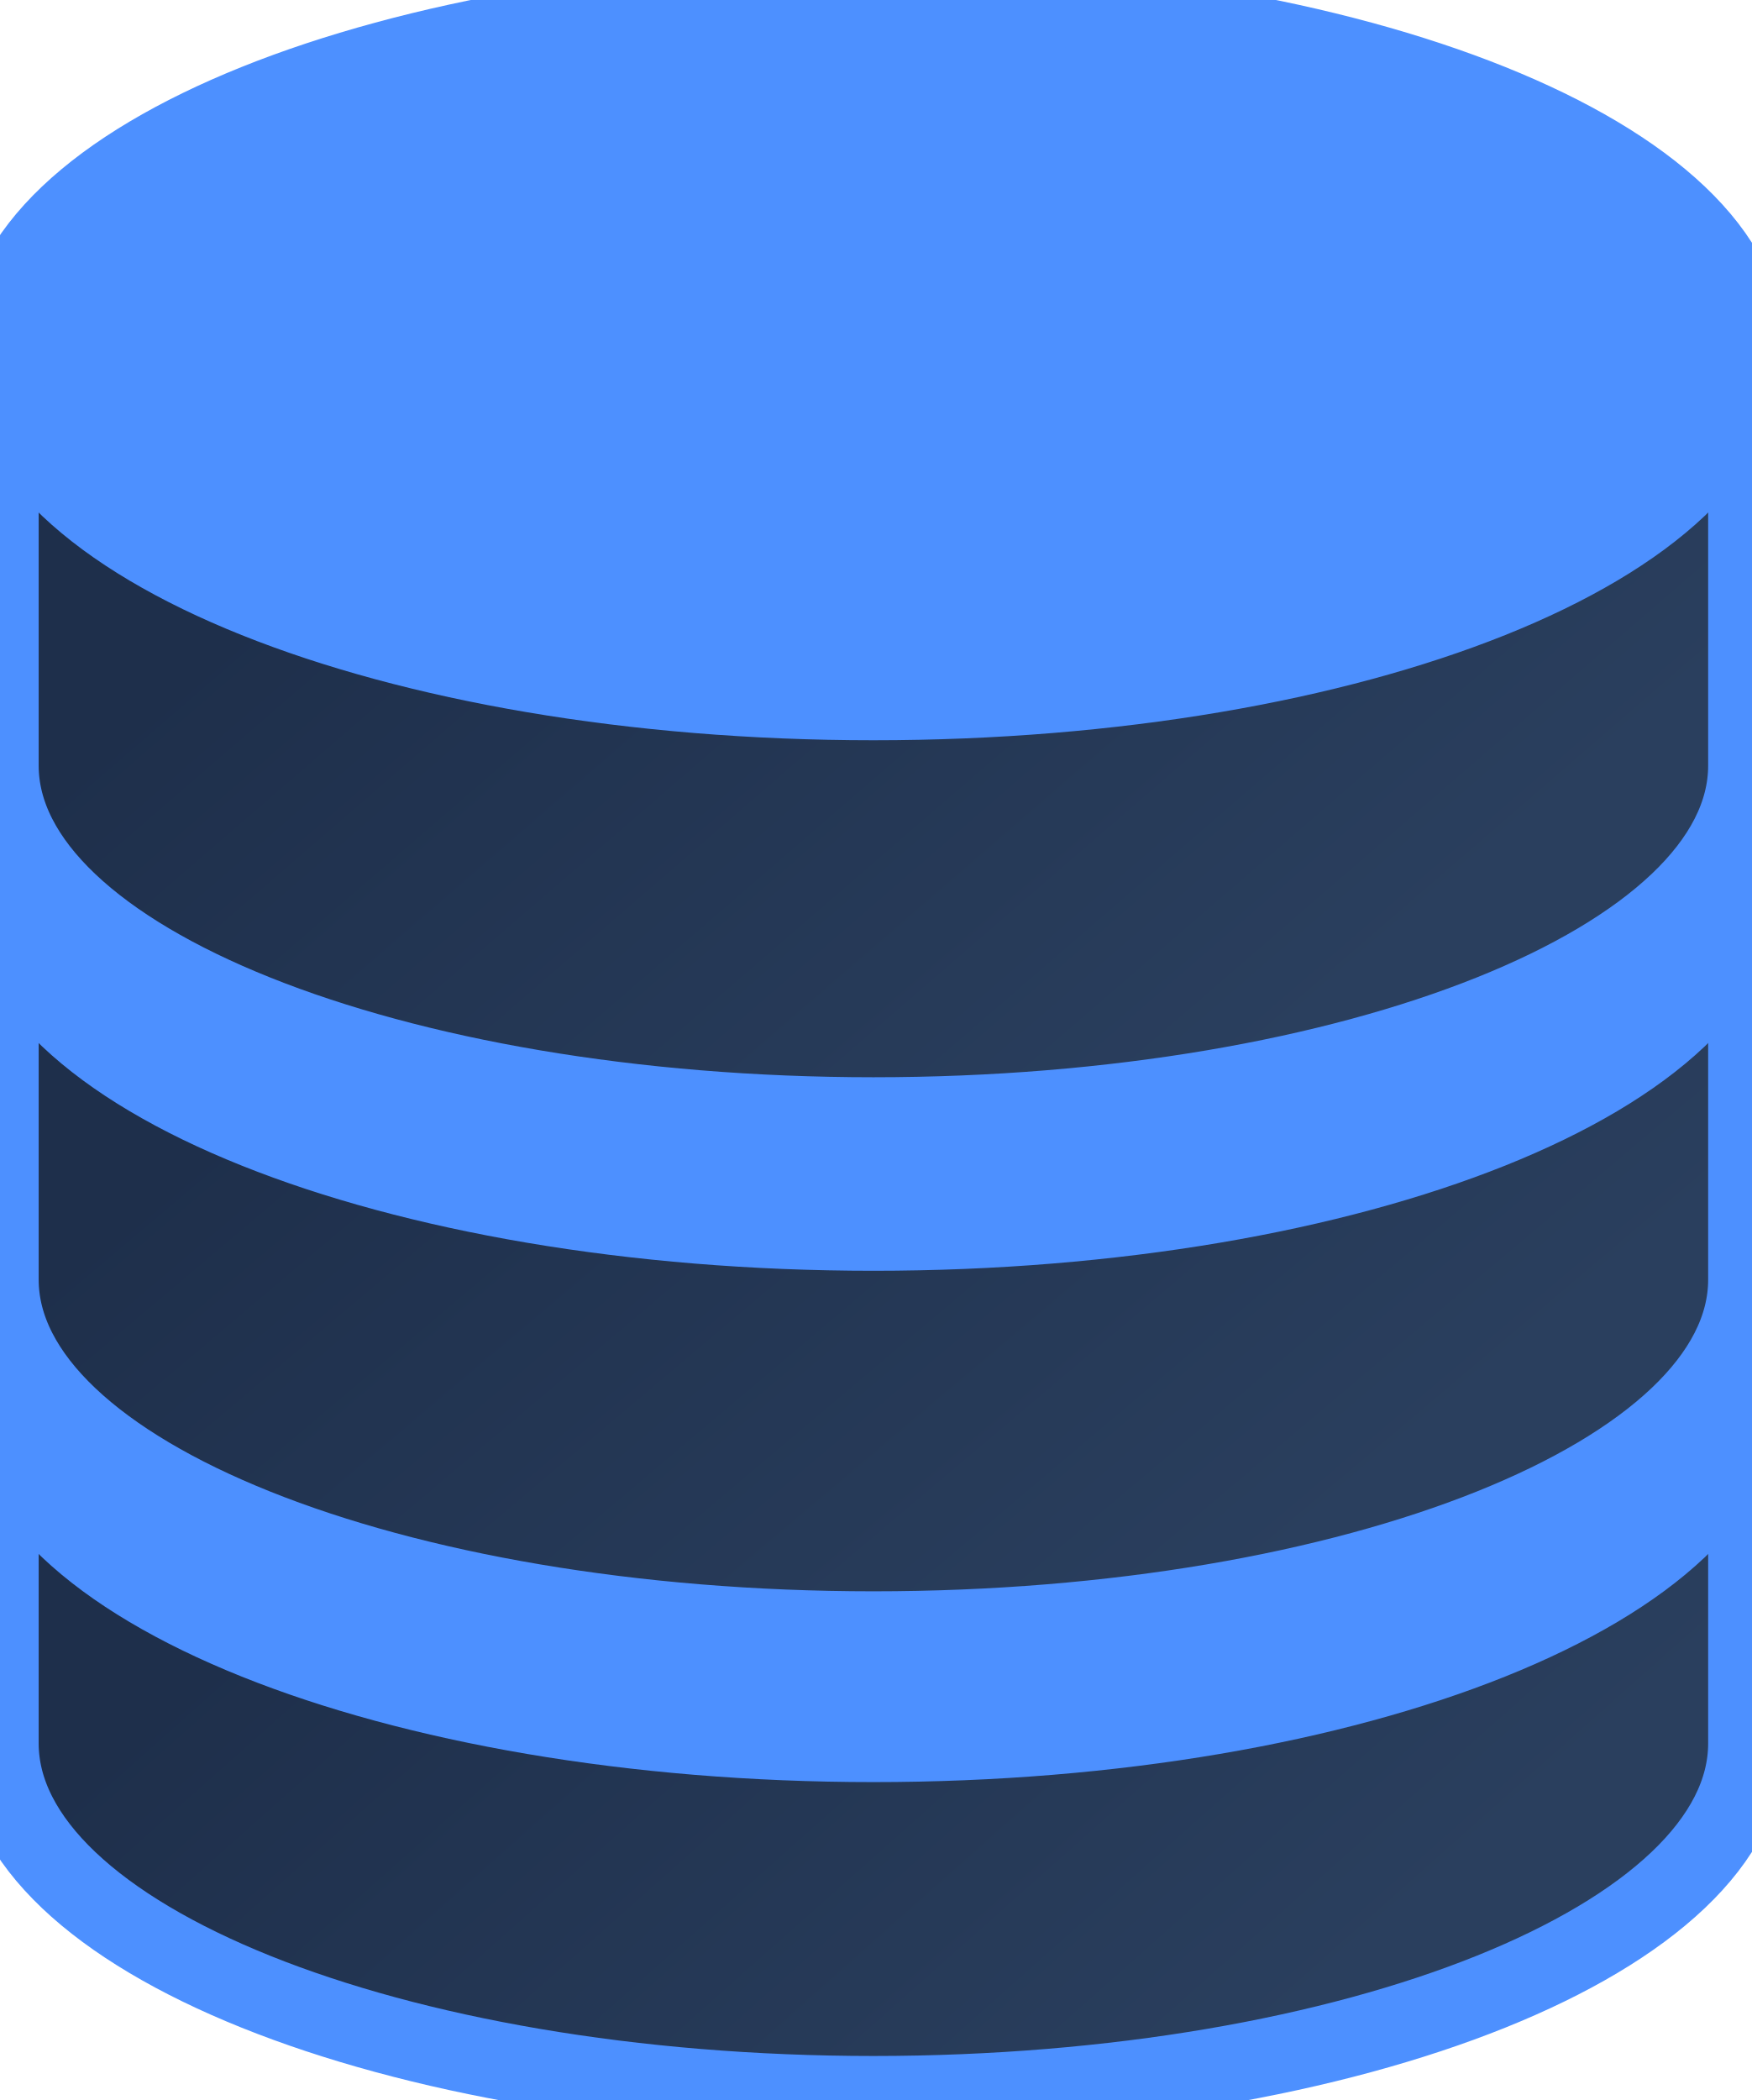
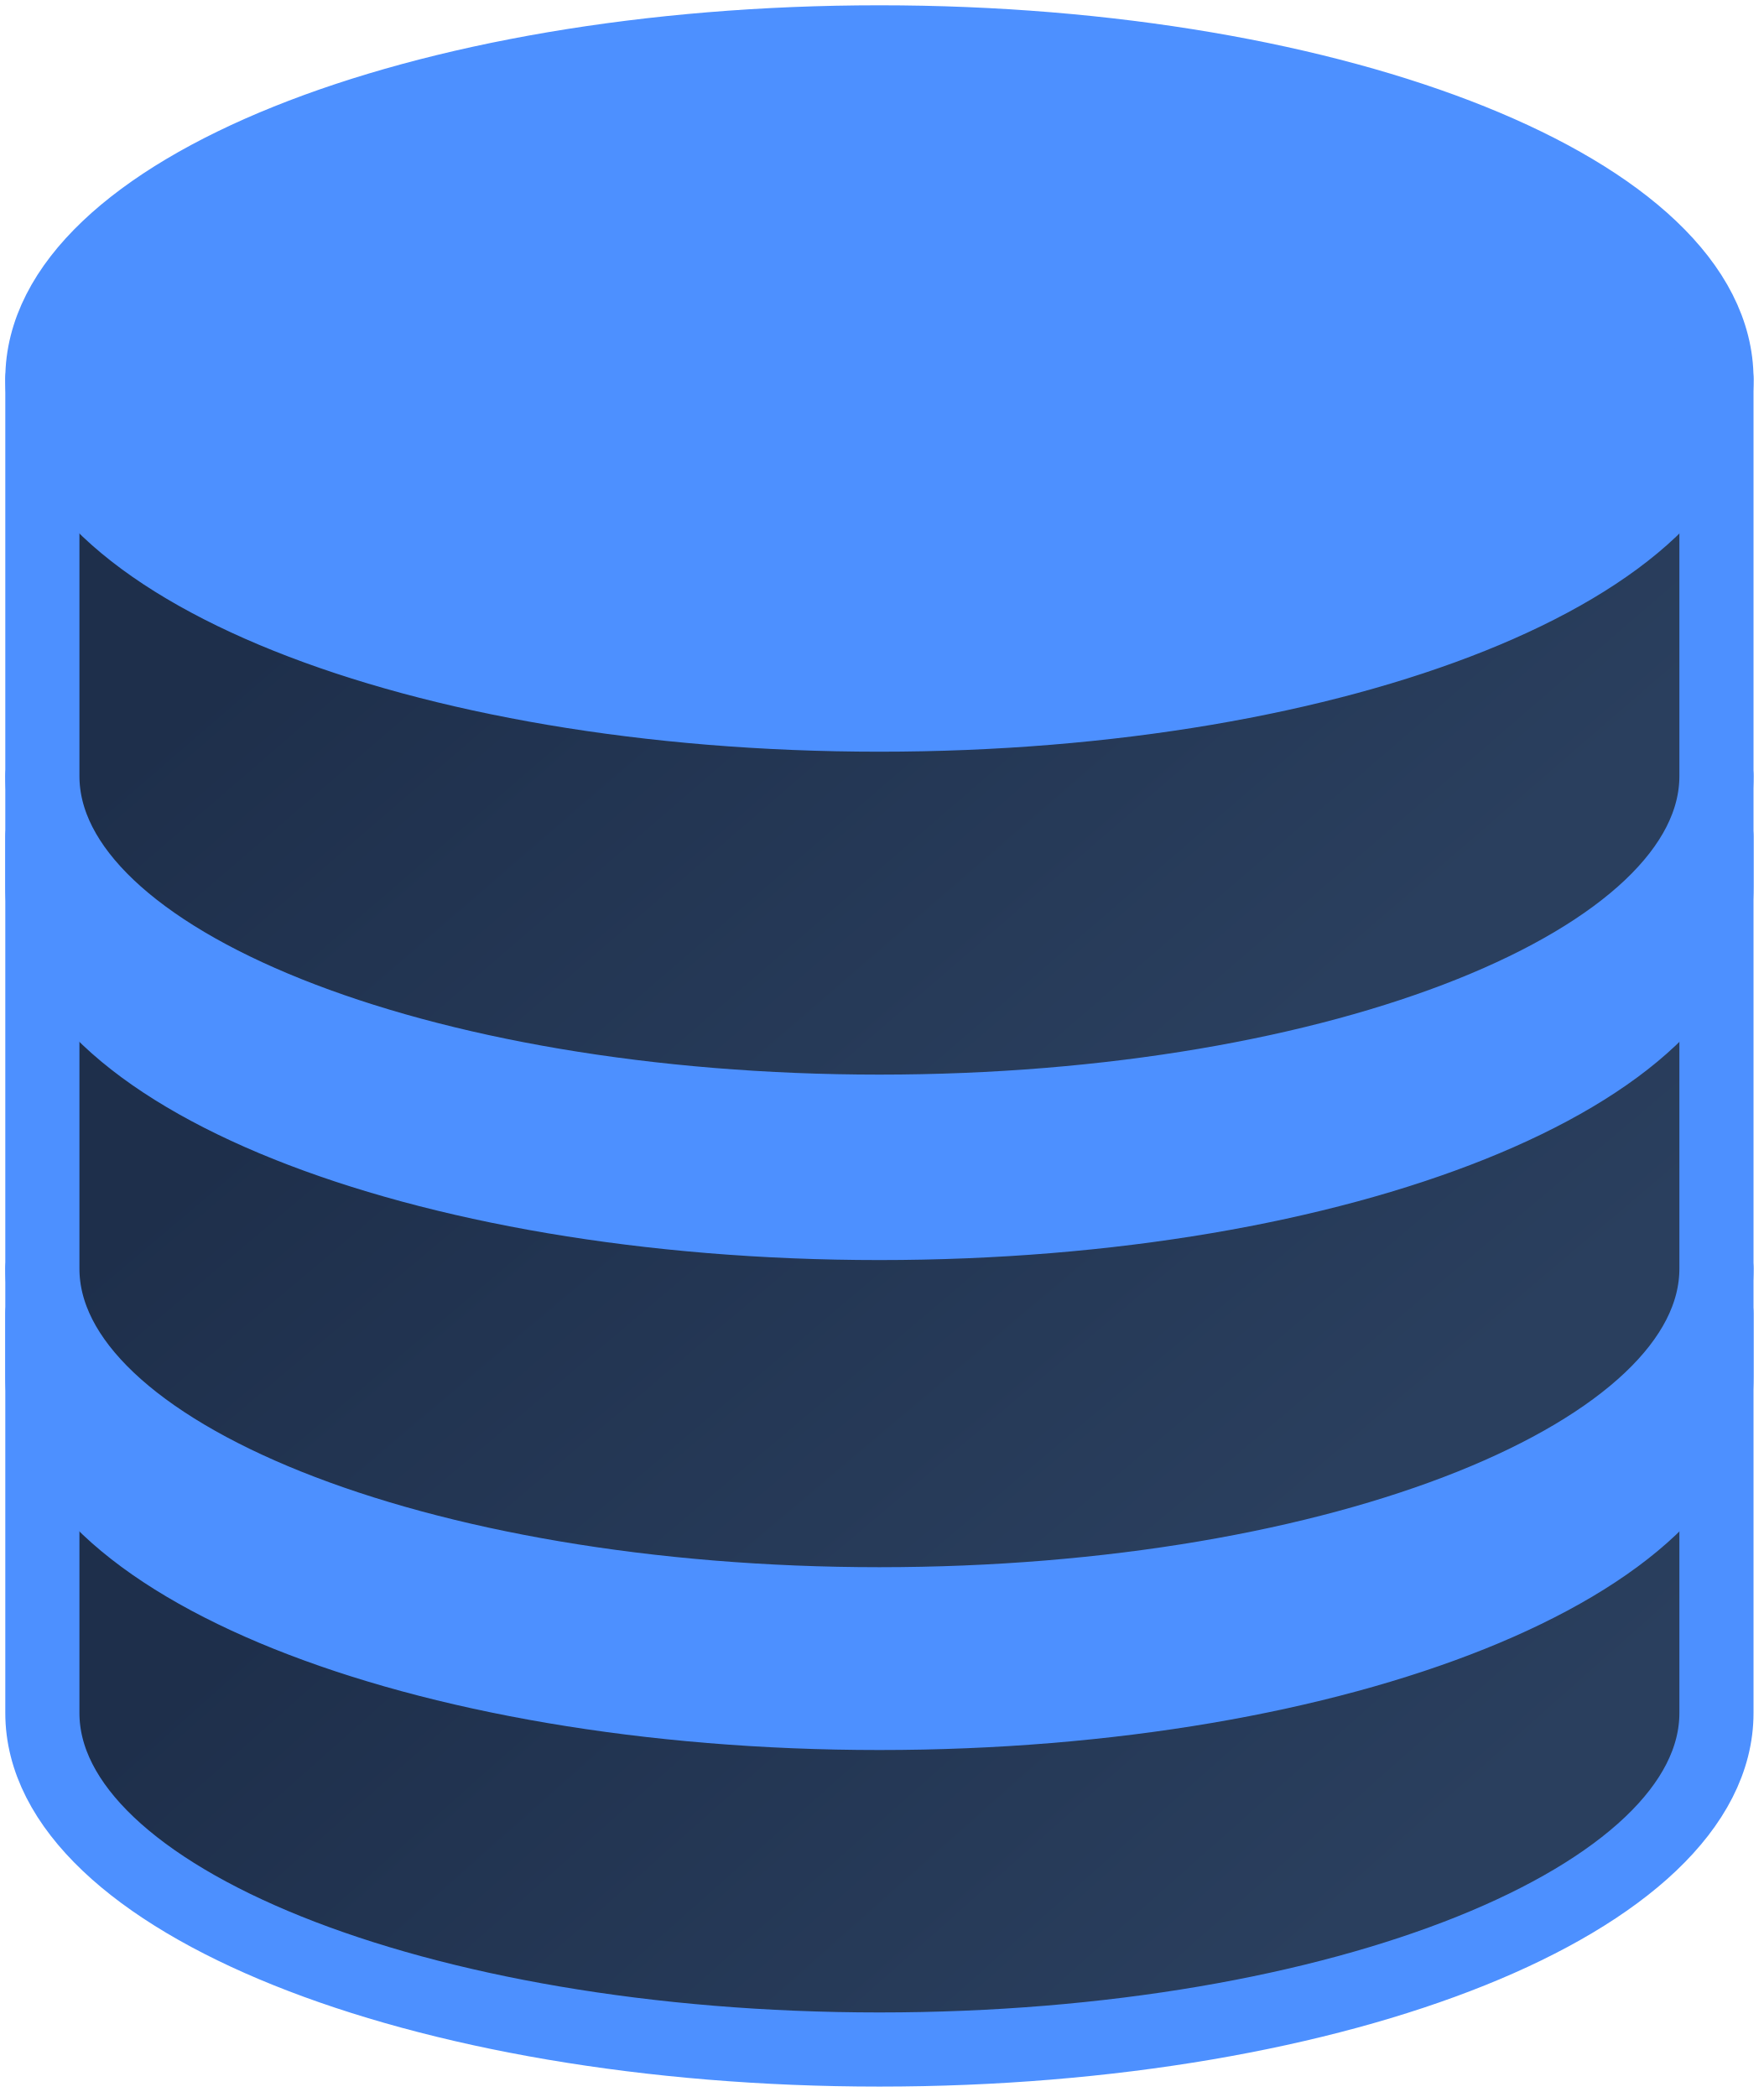
- <svg xmlns="http://www.w3.org/2000/svg" stroke="#4D90FF" stroke-width="14" stroke-linejoin="round" width="317" height="380" viewBox="0 0 317 380" fill="none">
+ <svg xmlns="http://www.w3.org/2000/svg" stroke="#4D90FF" stroke-width="14" stroke-linejoin="round" width="333" height="396" viewBox="-8 -8 333 396" fill="none">
  <path d="M0 240H316.137V315.475C316.137 350.565 245.296 379.034 158.069 379.034C70.841 379.034 0 350.565 0 315.475V240Z" fill="url(#paint0_linear_7088_12182)" />
  <path d="M0 231.558H316.137V252.082C316.137 287.007 245.296 315.475 158.069 315.475C70.841 315.475 0 287.007 0 252.082V231.558Z" fill="url(#paint1_linear_7088_12182)" />
  <path d="M0 149.958H316.137V231.558C316.137 266.648 245.296 294.951 158.069 294.951C70.841 294.951 0 266.648 0 231.558V149.958Z" fill="url(#paint2_linear_7088_12182)" />
  <path d="M0 138.538H316.137V159.558C316.137 194.648 245.296 222.951 158.069 222.951C70.841 222.951 0 194.648 0 159.558V138.538Z" fill="url(#paint3_linear_7088_12182)" />
  <path d="M0 63.559H316.137V138.538C316.137 173.627 245.296 201.931 158.069 201.931C70.841 201.931 0 173.627 0 138.538V63.559Z" fill="url(#paint4_linear_7088_12182)" />
  <path d="M0 63.559C0 28.469 70.841 0 158.069 0C245.296 0 316.137 28.469 316.137 63.559C316.137 98.648 245.296 126.952 158.069 126.952C70.841 126.952 0 98.648 0 63.559Z" fill="url(#paint5_linear_7088_12182)" />
  <defs>
    <linearGradient id="paint0_linear_7088_12182" x1="99.145" y1="244.965" x2="219.145" y2="380.027" gradientUnits="userSpaceOnUse">
      <stop stop-color="#1E2F4B" />
      <stop offset="1" stop-color="#2A3F5E" />
    </linearGradient>
    <linearGradient id="paint1_linear_7088_12182" x1="158.069" y1="231.062" x2="158.069" y2="314.979" gradientUnits="userSpaceOnUse">
      <stop stop-color="#4D90FF" />
      <stop offset="1" stop-color="#4D90FF" />
    </linearGradient>
    <linearGradient id="paint2_linear_7088_12182" x1="99.145" y1="152.938" x2="219.144" y2="294.951" gradientUnits="userSpaceOnUse">
      <stop stop-color="#1E2F4B" />
      <stop offset="1" stop-color="#2A3F5E" />
    </linearGradient>
    <linearGradient id="paint3_linear_7088_12182" x1="158.069" y1="138.041" x2="158.069" y2="222.951" gradientUnits="userSpaceOnUse">
      <stop stop-color="#4D90FF" />
      <stop offset="1" stop-color="#4D90FF" />
    </linearGradient>
    <linearGradient id="paint4_linear_7088_12182" x1="99.145" y1="63.062" x2="219.145" y2="201.931" gradientUnits="userSpaceOnUse">
      <stop stop-color="#1E2F4B" />
      <stop offset="1" stop-color="#2A3F5E" />
    </linearGradient>
    <linearGradient id="paint5_linear_7088_12182" x1="158.069" y1="0" x2="158.069" y2="126.952" gradientUnits="userSpaceOnUse">
      <stop stop-color="#4D90FF" />
      <stop offset="1" stop-color="#4D90FF" />
    </linearGradient>
  </defs>
</svg>
